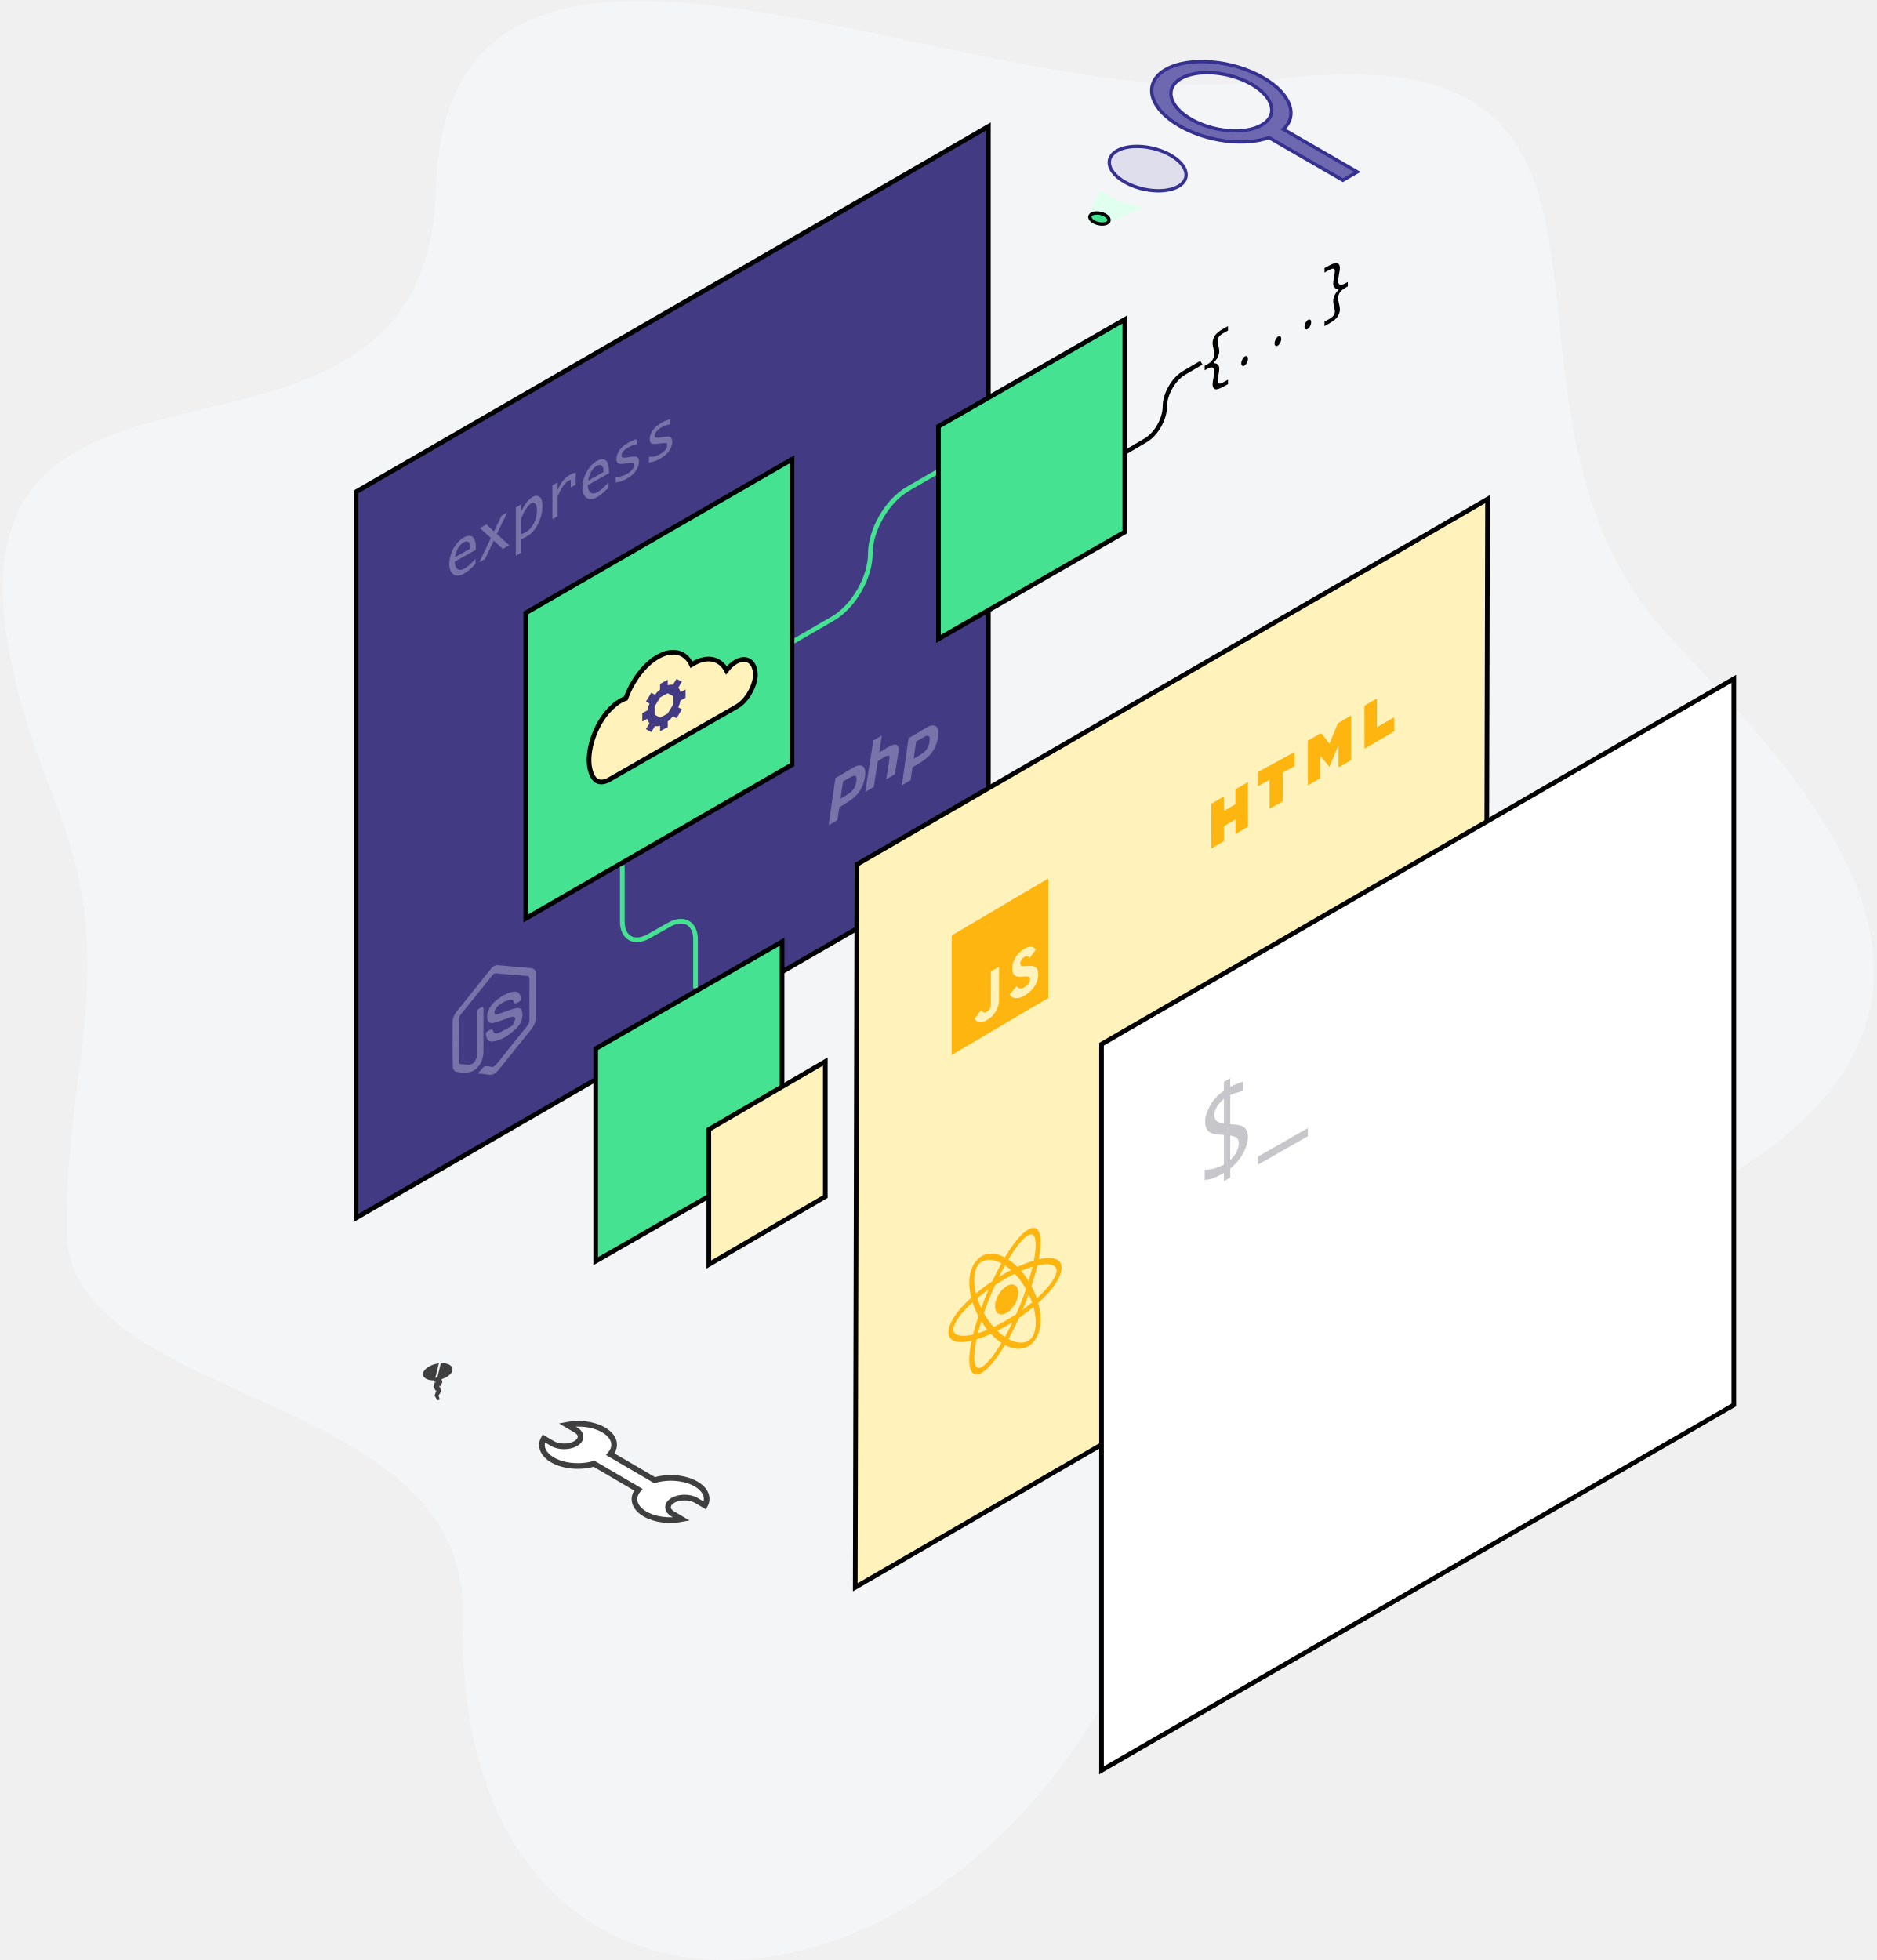
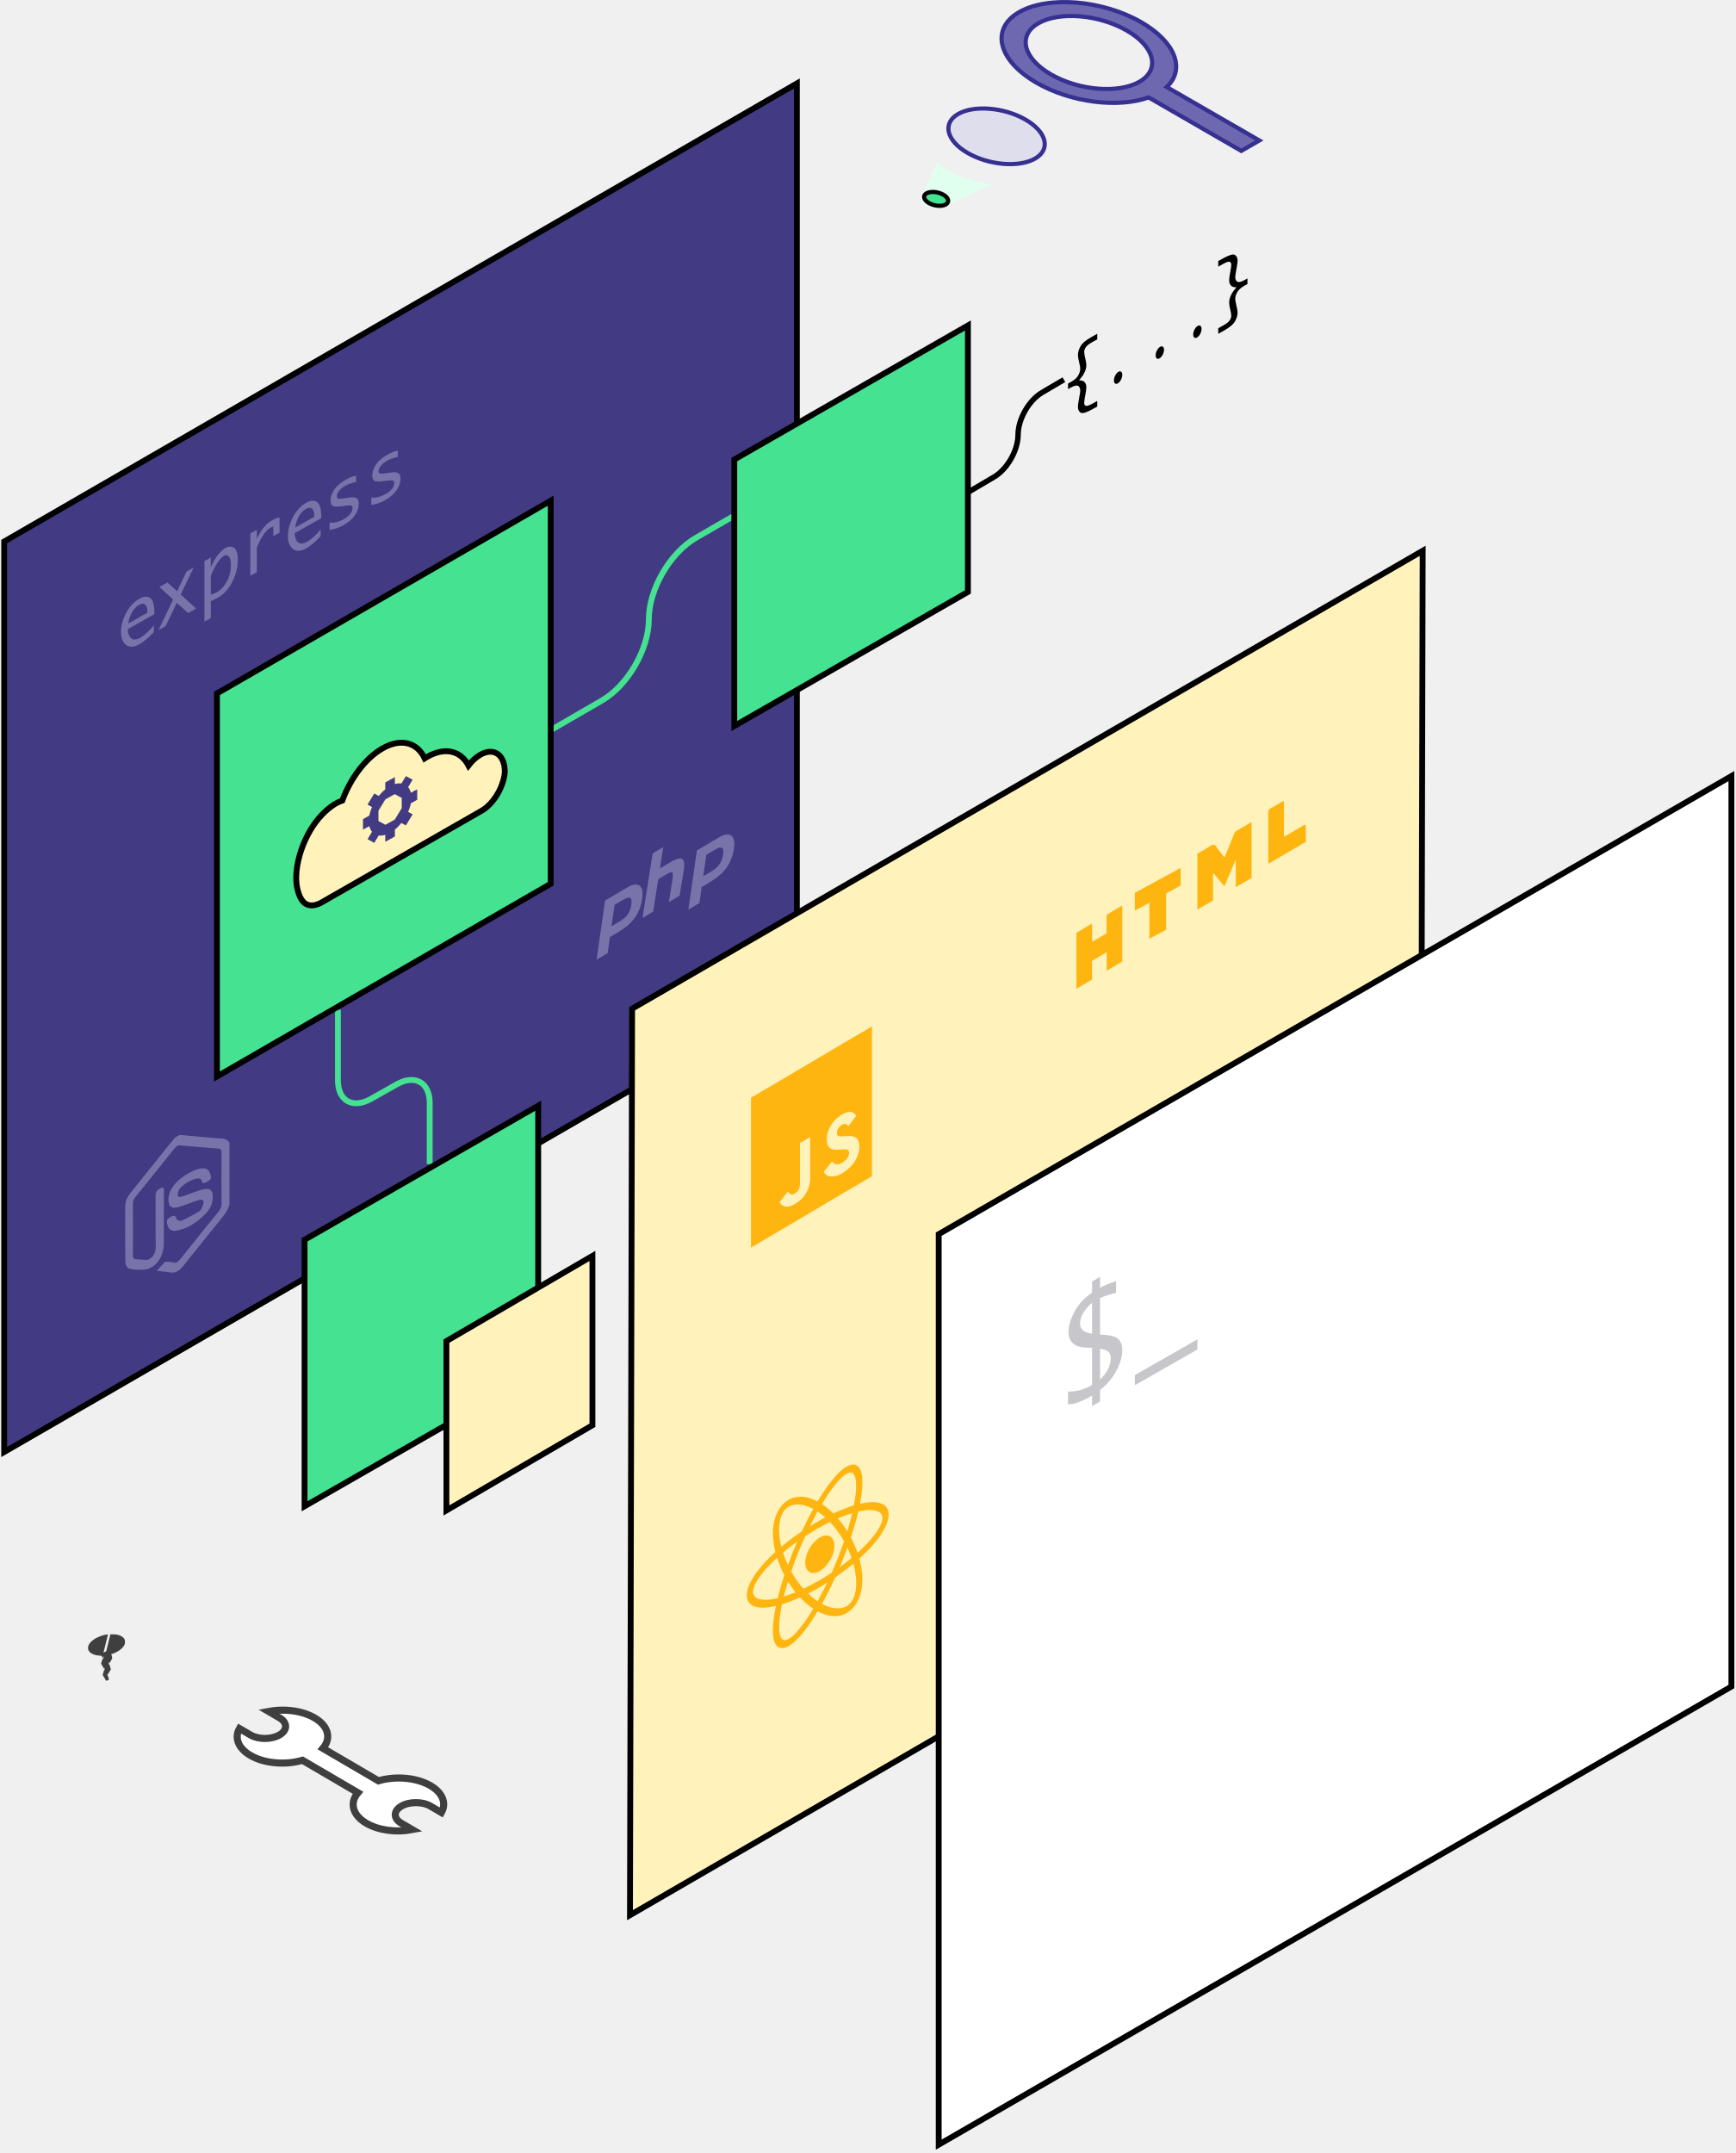
- <svg xmlns="http://www.w3.org/2000/svg" xmlns:xlink="http://www.w3.org/1999/xlink" width="564px" height="589px" viewBox="0 0 564 589" version="1.1">
+ <svg xmlns="http://www.w3.org/2000/svg" xmlns:xlink="http://www.w3.org/1999/xlink" width="416px" height="516px" viewBox="0 0 416 516" version="1.1">
  <defs>
    <polygon id="path-1" points="0 0.142 4.784 0.142 4.784 5.269 0 5.269" />
    <polygon id="path-3" points="0.297 0.472 3.192 0.472 3.192 7.955 0.297 7.955" />
  </defs>
  <g id="Page-1" stroke="none" stroke-width="1" fill="none" fill-rule="evenodd">
-     <g id="Group-10">
+     <g id="Group-10" transform="translate(-106, -18)">
      <g id="Group-7">
        <g id="Group-108">
-           <g id="Group-3" fill="#F4F5F7">
-             <path d="M20,369.353 C20,423.086 140.741,416.501 139.075,485.486 C135.815,620.68 275.364,620.268 336.449,502.817 C404.959,371.087 362.323,412.195 463.683,378.02 C633.324,320.821 543.469,236.863 501.2,190.825 C435.952,119.759 512.618,5.363 378.86,24.428 C294.096,36.511 134.264,-55.663 131,57.001 C127.74,169.665 -50.059,69.134 15.187,237.263 C37.033,290.515 20,315.622 20,369.353 Z" id="Fill-1" />
-           </g>
+           <g id="Group-3" />
          <polygon id="Fill-16" fill="#433A84" points="297 256.21 107 366 107 147.79 297 38" />
          <polygon id="Stroke-18" stroke="#000000" stroke-width="1.4" points="297 256.21 107 366 107 147.79 297 38" />
          <path d="M187,260 L187,276.92 C187,281.847 190.556,283.832 194.942,281.352 L201.06,277.894 C205.446,275.414 209,277.399 209,282.327 L209,297" id="Stroke-20" stroke="#44E291" stroke-width="1.4" />
          <path d="M238,193 L250.273,185.887 C256.485,182.285 261.522,173.564 261.522,166.407 C261.522,159.249 266.558,150.529 272.773,146.927 L283,141" id="Stroke-22" stroke="#44E291" stroke-width="1.4" />
          <polygon id="Fill-24" fill="#44E291" points="238 229.808 158 276 158 184.192 238 138" />
          <polygon id="Stroke-26" stroke="#000000" stroke-width="1.4" points="238 229.808 158 276 158 184.192 238 138" />
          <polygon id="Fill-28" fill="#44E291" points="338 159.866 282 192 282 128.134 338 96" />
          <polygon id="Stroke-30" stroke="#000000" stroke-width="1.4" points="338 159.866 282 192 282 128.134 338 96" />
          <polygon id="Fill-32" fill="#44E291" points="235 346.866 179 379 179 315.134 235 283" />
          <polygon id="Stroke-34" stroke="#000000" stroke-width="1.4" points="235 346.866 179 379 179 315.134 235 283" />
          <polygon id="Fill-36" fill="#FFF2BB" points="248 359.582 213 380 213 339.418 248 319" />
          <polygon id="Stroke-38" stroke="#000000" stroke-width="1.4" points="248 359.582 213 380 213 339.418 248 319" />
          <g id="Group-2" transform="translate(257, 150)">
            <polygon id="Fill-40" fill="#FFF2BB" points="189.491 217.25 0 327 0.507 109.75 190 0" />
            <path d="M40.758,141.931 L40.758,142.137 C40.758,145.237 40.76,148.34 40.756,151.444 C40.756,151.695 40.743,151.958 40.709,152.228 C40.633,152.799 40.414,153.34 39.927,153.745 C39.185,154.36 38.67,154.465 38.251,154.038 C38.138,153.922 38.039,153.785 37.937,153.656 C37.912,153.625 37.89,153.593 37.861,153.553 C37.193,154.408 36.534,155.253 35.875,156.094 C35.885,156.124 35.888,156.142 35.896,156.155 C36.299,156.861 36.886,157.249 37.725,157.192 C38.685,157.124 39.687,156.583 40.696,155.74 C41.538,155.036 42.224,154.135 42.68,153.001 C43.049,152.08 43.199,151.212 43.201,150.397 C43.208,147.143 43.207,143.894 43.207,140.645 C43.207,140.603 43.201,140.565 43.197,140.515 C42.387,140.985 41.586,141.452 40.758,141.931 M46.441,148.858 C46.465,148.899 46.478,148.93 46.495,148.956 C46.885,149.556 47.419,149.925 48.133,149.961 C49.665,150.041 51.267,149.206 52.897,147.584 C53.62,146.867 54.192,145.989 54.571,144.982 C54.906,144.099 54.999,143.296 54.963,142.538 C54.914,141.427 54.524,140.711 53.745,140.439 C53.23,140.256 52.647,140.243 52.045,140.279 C51.543,140.308 51.032,140.367 50.54,140.372 C50.301,140.374 50.072,140.327 49.877,140.232 C49.43,140.013 49.423,138.787 50.333,137.942 C50.867,137.445 51.581,137.141 52.047,137.571 C52.153,137.67 52.246,137.784 52.354,137.898 C52.982,137.066 53.611,136.235 54.24,135.405 C54.234,135.384 54.234,135.369 54.226,135.359 C53.819,134.775 53.282,134.419 52.509,134.503 C51.594,134.602 50.644,135.112 49.69,135.921 C48.792,136.682 48.073,137.653 47.596,138.861 C47.241,139.758 47.137,140.572 47.183,141.337 C47.241,142.323 47.569,143.009 48.23,143.323 C48.749,143.568 49.358,143.585 49.995,143.54 C50.51,143.503 51.03,143.452 51.534,143.446 C51.772,143.443 52,143.492 52.197,143.585 C52.501,143.73 52.577,144.118 52.484,144.63 C52.382,145.194 52.068,145.666 51.663,146.058 C51.04,146.665 50.415,146.992 49.803,147.063 C49.235,147.129 48.843,146.855 48.516,146.469 C48.487,146.438 48.459,146.41 48.429,146.374 C47.76,147.207 47.107,148.026 46.441,148.858 M29,167 L29,131.086 C37.721,126.025 49.281,119.061 58,114 L58,149.914 C49.281,154.975 37.721,161.939 29,167" id="Fill-44" fill="#FFB510" />
            <path d="M139.762,77.382 L139.762,83.807 C138.484,84.553 137.262,85.266 136,86 L136,72.579 C136.99,72.002 137.956,71.514 138.91,70.86 C139.747,70.286 140.225,70.339 140.604,70.979 C141.079,71.785 141.685,72.442 142.235,73.161 C142.309,73.257 142.394,73.343 142.516,73.486 C142.684,73.074 142.821,72.738 142.958,72.404 C143.576,70.87 144.187,69.338 144.817,67.808 C144.901,67.604 145.068,67.312 145.198,67.233 C146.456,66.474 147.712,65.752 149,65 L149,78.408 C147.763,79.131 146.513,79.859 145.211,80.618 L145.211,74.222 C145.169,74.226 145.123,74.231 145.082,74.235 C144.225,76.269 143.369,78.302 142.474,80.422 C141.578,79.344 140.723,78.312 139.869,77.282 C139.833,77.314 139.799,77.347 139.762,77.382" id="Fill-46" fill="#FFB510" />
            <path d="M118,85 L118,98.421 C116.762,99.16 115.538,99.894 114.259,100.658 L114.259,96.201 C113.073,96.911 111.935,97.593 110.758,98.297 L110.758,102.751 C109.493,103.508 108.266,104.241 107,105 L107,91.564 C108.242,90.82 109.467,90.087 110.76,89.313 L110.76,90.761 C110.76,91.624 110.75,92.49 110.769,93.342 C110.773,93.479 110.899,93.653 110.976,93.61 C112.043,92.996 113.112,92.349 114.227,91.681 L114.227,87.257 C115.505,86.492 116.737,85.755 118,85" id="Fill-48" fill="#FFB510" />
            <path d="M132,76 L132,80.225 C130.853,80.851 129.715,81.471 128.505,82.131 L128.505,90.815 C127.138,91.559 125.845,92.266 124.495,93 L124.495,84.343 C123.301,84.992 122.163,85.614 121,86.246 L121,81.994 C124.662,80 128.306,78.012 132,76" id="Fill-50" fill="#FFB510" />
            <path d="M156.753,68.556 C157.623,68.048 158.431,67.575 159.24,67.1 C160.041,66.632 160.838,66.156 161.638,65.712 C161.759,65.644 161.981,65.677 161.982,65.768 C162.006,67.076 161.999,68.402 161.999,69.755 C158.993,71.514 156.033,73.245 153.031,75 C153.024,74.818 153.009,74.649 153.009,74.471 C153.009,70.527 153.017,66.577 153,62.64 C152.998,62.18 153.108,61.983 153.502,61.764 C154.442,61.246 155.385,60.69 156.326,60.115 C156.665,59.907 156.762,59.976 156.76,60.369 C156.746,62.896 156.753,65.414 156.753,67.933 L156.753,68.556 Z" id="Fill-52" fill="#FFB510" />
            <path d="M46.749,231.668 C46.759,231.653 46.766,231.637 46.776,231.624 C46.186,231.165 45.597,230.708 44.986,230.23 C44.372,231.409 43.778,232.544 43.176,233.7 C44.394,233.009 45.572,232.338 46.749,231.668 Z M36.874,250.65 C37.798,250.316 38.726,249.979 39.665,249.641 C39.052,248.772 38.456,247.928 37.861,247.088 C37.756,247.295 36.917,250.304 36.874,250.65 Z M53.147,241.389 C52.8,240.551 52.467,239.744 52.133,238.932 C51.518,240.5 50.918,242.028 50.305,243.59 C51.25,242.859 52.181,242.137 53.147,241.389 Z M36.685,240.103 C37.018,241.151 37.405,242.128 37.852,243.072 C38.532,241.191 39.27,239.342 40.087,237.47 C38.923,238.297 37.802,239.162 36.685,240.103 Z M53.297,230.644 C52.135,230.995 51.006,231.409 49.835,231.909 C50.669,232.848 51.409,233.866 52.081,234.964 C52.097,234.954 52.112,234.945 52.127,234.937 C52.515,233.515 52.902,232.093 53.297,230.644 Z M44.961,251.755 C45.772,250.3 46.523,248.844 47.244,247.329 C45.712,248.304 44.215,249.146 42.69,249.919 C43.412,250.61 44.156,251.215 44.961,251.755 Z M35.395,251.026 C35.406,250.988 35.416,250.963 35.421,250.941 C35.855,249.177 36.384,247.401 36.966,245.618 C36.987,245.556 36.978,245.477 36.957,245.435 C36.324,244.221 35.766,242.93 35.312,241.535 C35.293,241.476 35.274,241.419 35.249,241.348 C34.81,241.767 34.383,242.164 33.961,242.579 C32.989,243.541 32.058,244.57 31.207,245.73 C30.674,246.455 30.185,247.21 29.836,248.042 C29.579,248.652 29.447,249.224 29.51,249.74 C29.566,250.187 29.754,250.493 30.011,250.724 C30.423,251.094 30.946,251.262 31.511,251.347 C32.713,251.528 34.026,251.351 35.395,251.026 Z M54.548,240.15 C54.751,239.965 54.941,239.791 55.133,239.616 C56.317,238.516 57.46,237.334 58.508,235.976 C59.104,235.205 59.654,234.395 60.072,233.498 C60.645,232.27 60.659,231.313 60.107,230.706 C59.796,230.366 59.39,230.181 58.945,230.068 C57.968,229.815 56.873,229.873 55.735,230.064 C55.405,230.119 55.07,230.193 54.734,230.257 C54.717,230.315 54.704,230.355 54.696,230.393 C54.236,232.368 53.655,234.361 53,236.363 C52.975,236.433 52.979,236.522 53.002,236.567 C53.502,237.53 53.96,238.535 54.357,239.604 C54.422,239.78 54.483,239.961 54.548,240.15 Z M53.657,228.795 C53.667,228.759 53.676,228.725 53.684,228.693 C54.035,226.838 54.278,225.031 54.178,223.376 C54.14,222.732 54.042,222.131 53.812,221.64 C53.611,221.211 53.322,220.917 52.842,220.915 C52.367,220.911 51.865,221.196 51.355,221.591 C50.657,222.131 50.021,222.817 49.408,223.557 C48.254,224.946 47.24,226.462 46.285,228.034 C46.197,228.179 46.107,228.325 46.017,228.472 C46.044,228.493 46.055,228.504 46.069,228.512 C46.993,229.124 47.847,229.837 48.649,230.631 C48.706,230.689 48.771,230.691 48.865,230.648 C49.354,230.431 49.845,230.202 50.332,230.007 C51.071,229.711 51.807,229.433 52.541,229.163 C52.915,229.025 53.283,228.916 53.657,228.795 Z M43.924,229.645 C43.895,229.626 43.87,229.609 43.842,229.596 C43.495,229.433 43.152,229.258 42.795,229.112 C41.979,228.784 41.108,228.57 40.14,228.58 C39.537,228.585 38.912,228.678 38.233,229.006 C37.641,229.294 37.11,229.756 36.673,230.482 C36.351,231.018 36.161,231.569 36.029,232.123 C35.728,233.383 35.713,234.51 35.78,235.596 C35.83,236.356 35.927,237.079 36.075,237.768 C36.14,238.08 36.213,238.388 36.284,238.696 C36.736,238.329 37.173,237.967 37.612,237.619 C38.745,236.72 39.887,235.891 41.037,235.115 C41.152,235.035 41.223,234.95 41.29,234.807 C41.931,233.441 42.607,232.087 43.328,230.746 C43.521,230.381 43.723,230.017 43.924,229.645 Z M43.928,253.553 C43.901,253.53 43.882,253.513 43.861,253.5 C43.648,253.349 43.431,253.204 43.221,253.049 C42.364,252.416 41.566,251.696 40.815,250.909 C40.786,250.877 40.721,250.873 40.669,250.894 C40.533,250.943 40.393,251.013 40.253,251.073 C39.013,251.609 37.779,252.082 36.562,252.45 C36.522,252.463 36.481,252.48 36.449,252.491 C36.435,252.516 36.432,252.522 36.432,252.525 C36.37,252.831 36.305,253.139 36.248,253.443 C35.956,255.002 35.755,256.524 35.763,257.956 C35.768,258.821 35.841,259.635 36.119,260.294 C36.294,260.706 36.547,261.008 36.959,261.076 C37.446,261.157 37.986,260.88 38.538,260.462 C39.282,259.901 39.954,259.17 40.604,258.384 C41.563,257.225 42.429,255.974 43.242,254.675 C43.472,254.305 43.696,253.931 43.928,253.553 Z M46.03,252.378 C46.038,252.388 46.044,252.395 46.053,252.401 C47.065,252.956 48.148,253.366 49.396,253.449 C50.115,253.498 50.862,253.445 51.7,253.052 C52.3,252.771 52.85,252.314 53.295,251.57 C53.709,250.877 53.908,250.178 54.04,249.483 C54.268,248.281 54.257,247.205 54.171,246.166 C54.1,245.307 53.966,244.494 53.784,243.718 C53.711,243.399 53.628,243.087 53.55,242.764 C53.498,242.806 53.46,242.836 53.421,242.866 C52.955,243.24 52.494,243.633 52.024,243.984 C51.117,244.661 50.209,245.314 49.3,245.983 C49.249,246.021 49.185,246.098 49.155,246.164 C48.488,247.62 47.788,249.067 47.033,250.499 C46.705,251.122 46.37,251.743 46.03,252.378 Z M44.969,234.314 C44.052,234.886 43.088,235.485 42.124,236.091 C42.076,236.12 42.011,236.195 41.986,236.256 C40.733,238.998 39.634,241.754 38.688,244.523 C38.666,244.579 38.668,244.655 38.688,244.691 C39.477,246.092 40.37,247.369 41.365,248.523 C41.519,248.699 41.664,248.806 41.963,248.591 C42.002,248.561 42.048,248.555 42.088,248.533 C43.142,247.972 44.196,247.445 45.25,246.84 C46.241,246.272 47.232,245.628 48.225,245.016 C48.298,244.97 48.35,244.916 48.396,244.812 C49.465,242.396 50.418,239.973 51.257,237.54 C51.294,237.432 51.298,237.364 51.259,237.294 C50.328,235.653 49.256,234.185 48.049,232.888 C47.972,232.805 47.893,232.793 47.759,232.863 C46.845,233.343 45.931,233.813 44.969,234.314 Z M28,250.104 C28.027,249.902 28.048,249.704 28.082,249.502 C28.249,248.553 28.636,247.615 29.154,246.685 C29.938,245.282 30.894,244.058 31.918,242.902 C32.855,241.841 33.836,240.879 34.852,239.959 C34.839,239.89 34.831,239.818 34.814,239.754 C34.607,238.938 34.454,238.078 34.36,237.173 C34.25,236.095 34.222,234.969 34.377,233.742 C34.5,232.771 34.73,231.783 35.186,230.761 C35.849,229.28 36.779,228.198 37.952,227.497 C38.803,226.985 39.606,226.785 40.38,226.725 C41.421,226.644 42.366,226.802 43.24,227.114 C43.815,227.32 44.355,227.59 44.913,227.832 C44.926,227.839 44.942,227.845 44.959,227.854 C45.168,227.516 45.371,227.178 45.58,226.844 C46.703,225.038 47.903,223.31 49.285,221.772 C49.973,221.007 50.69,220.32 51.453,219.799 C52.541,219.06 53.525,218.771 54.33,219.2 C54.834,219.468 55.154,219.965 55.365,220.594 C55.679,221.527 55.742,222.637 55.704,223.818 C55.656,225.252 55.443,226.749 55.146,228.283 C55.139,228.325 55.135,228.364 55.129,228.404 C55.53,228.326 55.924,228.241 56.314,228.177 C57.494,227.983 58.629,227.928 59.658,228.162 C60.371,228.323 61.004,228.623 61.462,229.216 C61.826,229.696 62.029,230.323 61.997,231.148 C61.962,232.015 61.686,232.926 61.249,233.855 C60.71,235.007 60.009,236.05 59.237,237.041 C57.989,238.637 56.632,240.016 55.227,241.295 C55.146,241.368 55.066,241.444 54.978,241.525 C55.049,241.812 55.121,242.094 55.188,242.377 C55.418,243.338 55.587,244.345 55.662,245.424 C55.74,246.555 55.727,247.736 55.482,249.029 C55.275,250.117 54.924,251.203 54.267,252.272 C53.649,253.281 52.904,254.012 52.062,254.518 C50.995,255.16 50.019,255.332 49.084,255.33 C47.895,255.328 46.843,255.028 45.854,254.592 C45.565,254.461 45.279,254.318 44.982,254.176 C44.951,254.227 44.917,254.28 44.884,254.333 C44.006,255.802 43.073,257.228 42.044,258.575 C41.267,259.591 40.451,260.545 39.558,261.357 C38.881,261.973 38.189,262.481 37.482,262.768 C36.334,263.231 35.513,262.985 34.963,262.168 C34.603,261.633 34.423,260.932 34.331,260.154 C34.189,258.995 34.248,257.725 34.396,256.409 C34.519,255.304 34.712,254.176 34.946,253.035 C34.956,252.988 34.963,252.943 34.971,252.894 C34.595,252.967 34.224,253.049 33.854,253.113 C32.606,253.334 31.412,253.402 30.329,253.153 C29.618,252.99 28.989,252.69 28.539,252.095 C28.257,251.721 28.069,251.252 28.021,250.652 C28.019,250.616 28.008,250.584 28,250.552 L28,250.104 Z" id="Fill-88" fill="#FFB510" />
            <path d="M49,238.483 C49,240.692 47.419,243.418 45.498,244.522 C43.559,245.637 41.998,244.735 42,242.5 C42,240.296 43.586,237.586 45.529,236.466 C47.432,235.368 49,236.279 49,238.483" id="Fill-90" fill="#FFB510" />
            <polygon id="Stroke-42" stroke="#000000" stroke-width="1.4" points="189.491 217.25 0 327 0.507 109.75 190 0" />
          </g>
          <g id="Group-6" transform="translate(331, 204)">
            <polygon id="Fill-54" fill="#FFFFFF" points="190 218.21 0 328 0 109.79 190 0" />
            <polygon id="Stroke-56" stroke="#000000" stroke-width="1.4" points="190 218.21 0 328 0 109.79 190 0" />
            <path d="M38.678,137.244 L38.678,144.623 C39.675,143.62 40.348,142.713 40.702,141.901 C41.052,141.09 41.23,140.31 41.23,139.562 C41.23,138.835 41.056,138.314 40.709,138 C40.361,137.685 39.685,137.433 38.678,137.244 Z M36.759,133.625 L36.759,126.215 C35.836,127.004 35.125,127.83 34.626,128.689 C34.128,129.551 33.881,130.357 33.881,131.119 C33.881,131.834 34.091,132.397 34.517,132.803 C34.943,133.212 35.692,133.485 36.759,133.625 Z M36.759,151 L36.759,148.482 C36.146,148.843 35.508,149.179 34.85,149.493 C34.189,149.806 33.57,150.056 32.994,150.241 C32.416,150.426 31.752,150.541 31,150.586 L31,147.507 C31.606,147.515 32.197,147.477 32.781,147.39 C33.362,147.305 33.976,147.146 34.622,146.916 C35.267,146.686 35.981,146.372 36.759,145.979 L36.759,137.042 L35.289,136.978 C32.503,136.874 31.109,135.588 31.109,133.117 C31.109,131.802 31.573,130.248 32.499,128.459 C33.424,126.668 34.845,125.113 36.759,123.791 L36.759,121.13 L38.678,120 L38.678,122.662 C39.762,122.025 41.041,121.49 42.518,121.062 L42.518,123.835 L42.036,123.957 C40.652,124.326 39.533,124.711 38.678,125.117 L38.678,133.844 L40.22,133.963 C41.667,134.086 42.658,134.458 43.196,135.083 C43.731,135.711 44,136.551 44,137.609 C44,138.561 43.796,139.606 43.389,140.737 C42.981,141.871 42.395,142.981 41.636,144.071 C40.876,145.161 39.888,146.183 38.678,147.143 L38.678,149.87 L36.759,151 Z" id="Fill-58" fill="#C7C6CA" />
            <polygon id="Fill-60" fill="#C7C6CA" points="47 146 47 143.57 62 135 62 137.43" />
          </g>
          <path d="M136.74,167.44 L141.336,164.845 L141.336,164.597 C141.336,163.755 141.15,163.188 140.784,162.898 C140.415,162.609 139.923,162.636 139.306,162.985 C138.685,163.337 138.149,163.893 137.694,164.656 C137.239,165.418 136.922,166.347 136.74,167.44 Z M142.868,169.473 C141.643,170.814 140.482,171.798 139.389,172.414 C138.559,172.884 137.816,173.071 137.162,172.976 C136.507,172.884 135.983,172.518 135.588,171.881 C135.195,171.242 135,170.434 135,169.454 C135,168.509 135.186,167.498 135.561,166.418 C135.933,165.34 136.457,164.368 137.129,163.504 C137.8,162.641 138.547,161.977 139.37,161.514 C140.467,160.895 141.345,160.835 142.011,161.334 C142.671,161.837 143,163.001 143,164.824 L143,165.193 L136.649,168.777 C136.649,169.494 136.784,170.077 137.049,170.517 C137.316,170.96 137.667,171.21 138.102,171.259 C138.537,171.312 139.033,171.181 139.588,170.867 C140.577,170.309 141.674,169.32 142.868,167.901 L142.868,169.473 Z" id="Fill-62" fill="#7874AA" />
          <polygon id="Fill-64" fill="#7874AA" points="145.72 168.015 144 169 147.505 161.683 144.222 158.691 146.135 157.595 148.453 159.708 150.724 154.969 152.414 154 149.315 160.49 153 163.847 151.086 164.941 148.369 162.469" />
          <path d="M156.528,156.042 L156.528,160.525 C157.078,160.37 157.589,160.162 158.053,159.894 C158.978,159.365 159.76,158.505 160.39,157.317 C161.024,156.128 161.34,154.814 161.34,153.381 C161.34,152.338 161.168,151.652 160.821,151.329 C160.478,151 160.085,150.964 159.65,151.214 C159.17,151.487 158.648,152.06 158.074,152.937 C157.502,153.814 156.984,154.85 156.528,156.042 Z M156.528,153.973 C156.998,152.832 157.558,151.854 158.211,151.036 C158.862,150.22 159.459,149.657 160.01,149.342 C160.775,148.904 161.465,148.887 162.077,149.29 C162.692,149.693 163,150.658 163,152.19 C163,153.402 162.796,154.598 162.386,155.781 C161.979,156.965 161.434,158.027 160.758,158.968 C160.078,159.91 159.236,160.666 158.236,161.241 C157.949,161.404 157.512,161.62 156.921,161.889 C156.834,161.927 156.703,161.988 156.528,162.067 L156.528,166.125 L155,167 L155,152.5 L156.528,151.625 L156.528,153.973 Z" id="Fill-66" fill="#7874AA" />
          <path d="M166,156 L166,145.837 L167.556,144.985 L167.556,147.205 C168.038,146.104 168.595,145.173 169.222,144.416 C169.847,143.653 170.546,143.064 171.315,142.643 C171.875,142.335 172.44,142.121 173,142 L173,145.667 L171.509,146.488 L171.509,144.167 C171.244,144.261 171.038,144.349 170.887,144.433 C170.307,144.749 169.739,145.31 169.183,146.112 C168.624,146.917 168.081,147.959 167.556,149.244 L167.556,155.148 L166,156 Z" id="Fill-68" fill="#7874AA" />
          <path d="M176.74,144.44 L181.336,141.845 L181.336,141.597 C181.336,140.755 181.15,140.188 180.784,139.898 C180.415,139.609 179.923,139.636 179.306,139.985 C178.685,140.337 178.149,140.893 177.692,141.656 C177.239,142.418 176.922,143.347 176.74,144.44 Z M182.868,146.473 C181.643,147.814 180.482,148.798 179.389,149.414 C178.557,149.884 177.816,150.071 177.162,149.976 C176.507,149.884 175.981,149.518 175.588,148.881 C175.195,148.242 175,147.434 175,146.454 C175,145.509 175.184,144.498 175.561,143.418 C175.933,142.34 176.457,141.368 177.129,140.504 C177.798,139.641 178.547,138.977 179.37,138.514 C180.467,137.895 181.345,137.835 182.011,138.334 C182.671,138.837 183,140.001 183,141.824 L183,142.193 L176.649,145.777 C176.649,146.494 176.78,147.075 177.049,147.517 C177.316,147.96 177.667,148.21 178.102,148.259 C178.537,148.312 179.033,148.181 179.588,147.867 C180.573,147.309 181.672,146.32 182.868,144.901 L182.868,146.473 Z" id="Fill-70" fill="#7874AA" />
          <path d="M185,145 L185,143.235 C185.575,143.335 186.184,143.284 186.826,143.086 C187.468,142.887 188.014,142.656 188.46,142.394 C189.185,141.971 189.708,141.528 190.026,141.07 C190.346,140.612 190.501,140.182 190.501,139.775 C190.501,139.506 190.429,139.319 190.281,139.215 C190.131,139.113 189.76,139.091 189.171,139.157 L188.675,139.213 L187.681,139.336 C186.614,139.479 185.942,139.424 185.662,139.175 C185.38,138.935 185.237,138.521 185.237,137.935 C185.237,137.111 185.512,136.272 186.061,135.421 C186.609,134.567 187.498,133.784 188.728,133.064 C189.648,132.526 190.521,132.172 191.344,132 L191.344,133.514 C190.396,133.672 189.505,133.998 188.674,134.485 C188.064,134.842 187.589,135.241 187.247,135.69 C186.905,136.139 186.736,136.547 186.736,136.915 C186.736,137.274 186.882,137.475 187.182,137.514 C187.475,137.558 187.952,137.527 188.616,137.42 L189.59,137.263 C190.478,137.12 191.101,137.164 191.463,137.395 C191.819,137.627 192,138.076 192,138.741 C192,139.605 191.713,140.486 191.139,141.378 C190.566,142.271 189.65,143.088 188.392,143.824 C187.292,144.467 186.162,144.859 185,145" id="Fill-72" fill="#7874AA" />
          <path d="M195,139 L195,137.237 C195.575,137.335 196.182,137.284 196.828,137.086 C197.468,136.889 198.014,136.656 198.462,136.396 C199.183,135.971 199.708,135.53 200.026,135.07 C200.346,134.612 200.503,134.184 200.503,133.775 C200.503,133.506 200.431,133.319 200.281,133.217 C200.132,133.113 199.762,133.092 199.169,133.158 L198.675,133.213 L197.681,133.338 C196.614,133.481 195.942,133.424 195.662,133.177 C195.38,132.935 195.239,132.521 195.239,131.937 C195.239,131.111 195.513,130.272 196.061,129.421 C196.607,128.569 197.497,127.784 198.728,127.064 C199.648,126.526 200.521,126.172 201.342,126 L201.342,127.516 C200.396,127.674 199.507,127.998 198.672,128.487 C198.064,128.842 197.591,129.241 197.249,129.69 C196.907,130.139 196.736,130.547 196.736,130.917 C196.736,131.276 196.882,131.475 197.18,131.516 C197.475,131.56 197.954,131.527 198.616,131.42 L199.59,131.265 C200.48,131.12 201.101,131.164 201.461,131.397 C201.819,131.629 202,132.076 202,132.741 C202,133.605 201.714,134.486 201.139,135.38 C200.568,136.271 199.652,137.09 198.392,137.824 C197.294,138.467 196.162,138.859 195,139" id="Fill-74" fill="#7874AA" />
          <g id="Group-12" transform="translate(338, 79)">
            <path d="M26.634,30.138 C27.121,30.15 27.476,30.231 27.704,30.375 C27.929,30.523 28.099,30.704 28.213,30.93 C28.324,31.153 28.381,31.449 28.381,31.816 C28.381,32.146 28.326,32.604 28.225,33.193 L28.028,34.285 C27.923,34.88 27.872,35.306 27.872,35.565 C27.872,35.918 27.994,36.147 28.243,36.255 C28.492,36.361 29.006,36.2 29.783,35.77 L31,35.096 L31,36.436 L29.769,37.118 C28.332,37.912 27.411,38.169 26.996,37.893 C26.583,37.612 26.375,37.154 26.375,36.514 C26.375,36.173 26.417,35.787 26.494,35.351 L26.634,34.583 L26.767,33.755 L26.864,33.244 C26.901,33.011 26.919,32.793 26.919,32.592 C26.919,32.057 26.755,31.687 26.429,31.488 C26.101,31.288 25.524,31.418 24.7,31.875 L24,32.261 L24,30.92 L24.7,30.534 C25.516,30.083 26.089,29.58 26.421,29.019 C26.753,28.462 26.919,27.902 26.919,27.343 C26.919,27.137 26.901,26.946 26.864,26.77 L26.767,26.372 L26.634,25.694 L26.494,25.08 C26.417,24.726 26.375,24.378 26.375,24.039 C26.375,23.405 26.583,22.719 26.996,21.979 C27.411,21.24 28.332,20.475 29.769,19.682 L31,19 L31,20.339 L29.783,21.013 C29.01,21.439 28.498,21.846 28.249,22.231 C27.996,22.617 27.872,22.988 27.872,23.346 C27.872,23.6 27.923,23.969 28.028,24.448 L28.225,25.325 C28.326,25.798 28.381,26.196 28.381,26.525 C28.381,26.896 28.324,27.252 28.213,27.601 C28.099,27.947 27.929,28.32 27.704,28.716 C27.476,29.112 27.121,29.585 26.634,30.138" id="Fill-76" fill="#000000" />
            <path d="M36.001,30.838 C35.724,31.023 35.49,31.05 35.293,30.917 C35.097,30.789 35,30.539 35,30.172 C35,29.8 35.099,29.416 35.297,29.024 C35.496,28.63 35.731,28.342 36.001,28.16 C36.271,27.979 36.504,27.952 36.703,28.078 C36.903,28.204 37,28.454 37,28.826 C37,29.193 36.903,29.573 36.708,29.967 C36.51,30.363 36.276,30.652 36.001,30.838" id="Fill-78" fill="#000000" />
            <path d="M46,24.838 C45.725,25.023 45.491,25.05 45.295,24.917 C45.097,24.789 45,24.539 45,24.172 C45,23.8 45.099,23.416 45.298,23.024 C45.495,22.63 45.73,22.342 46,22.16 C46.272,21.979 46.505,21.952 46.702,22.078 C46.901,22.204 47,22.454 47,22.826 C47,23.193 46.903,23.573 46.707,23.967 C46.509,24.363 46.275,24.652 46,24.838" id="Fill-80" fill="#000000" />
            <path d="M55.001,19.838 C54.724,20.023 54.49,20.05 54.293,19.917 C54.097,19.789 54,19.539 54,19.172 C54,18.8 54.097,18.416 54.297,18.024 C54.496,17.63 54.731,17.342 55.001,17.16 C55.271,16.979 55.504,16.952 55.703,17.078 C55.901,17.204 56,17.454 56,17.826 C56,18.193 55.903,18.573 55.707,18.967 C55.51,19.363 55.276,19.652 55.001,19.838" id="Fill-82" fill="#000000" />
            <path d="M64.365,7.869 C63.878,7.856 63.521,7.776 63.294,7.632 C63.065,7.487 62.897,7.303 62.787,7.079 C62.679,6.854 62.621,6.559 62.621,6.19 C62.621,5.86 62.673,5.404 62.771,4.819 L62.966,3.726 C63.073,3.13 63.124,2.702 63.124,2.441 C63.124,2.087 63.002,1.858 62.753,1.75 C62.505,1.642 61.992,1.801 61.217,2.231 L60,2.905 L60,1.566 L61.233,0.882 C62.667,0.089 63.59,-0.17 64.008,0.108 C64.422,0.388 64.633,0.845 64.633,1.479 C64.633,1.825 64.59,2.217 64.505,2.657 L64.365,3.425 L64.233,4.251 L64.136,4.754 C64.099,4.993 64.081,5.214 64.081,5.415 C64.081,5.945 64.245,6.311 64.57,6.508 C64.899,6.708 65.475,6.578 66.302,6.12 L67,5.733 L67,7.074 L66.302,7.46 C65.485,7.913 64.911,8.42 64.58,8.98 C64.247,9.543 64.081,10.103 64.081,10.664 C64.081,10.864 64.099,11.052 64.136,11.228 L64.233,11.633 L64.365,12.313 L64.505,12.926 C64.59,13.276 64.633,13.621 64.633,13.962 C64.633,14.602 64.422,15.287 64.008,16.024 C63.59,16.758 62.667,17.523 61.233,18.316 L60,19 L60,17.66 L61.217,16.985 C61.992,16.556 62.505,16.151 62.753,15.768 C63.002,15.386 63.124,15.014 63.124,14.659 C63.124,14.405 63.073,14.039 62.966,13.562 L62.771,12.684 C62.673,12.209 62.621,11.809 62.621,11.48 C62.621,11.11 62.679,10.753 62.787,10.408 C62.897,10.06 63.065,9.688 63.294,9.291 C63.521,8.895 63.878,8.42 64.365,7.869" id="Fill-84" fill="#000000" />
            <path d="M0,57 L6.273,53.307 C9.449,51.436 12.023,46.907 12.023,43.191 C12.023,39.477 14.597,34.948 17.773,33.077 L23,30" id="Stroke-86" stroke="#000000" stroke-width="1.299" />
          </g>
          <path d="M161,306.762 C160.64,307.894 160.03,308.85 159.26,309.797 C156.151,313.616 153.065,317.467 149.987,321.326 C149.005,322.553 148.088,323.121 147.114,322.978 C145.992,322.813 144.838,322.721 143.58,322.586 C144.27,321.808 144.808,321.162 145.376,320.583 C145.54,320.417 145.807,320.385 145.988,320.394 C146.51,320.421 147.048,320.433 147.515,320.575 C148.163,320.776 148.694,320.444 149.413,319.533 C152.352,315.804 155.329,312.124 158.312,308.454 C158.869,307.768 159.113,307.236 159.105,306.472 C159.067,302.425 159.073,298.35 159.102,294.263 C159.107,293.579 158.905,293.329 158.398,293.289 C155.291,293.055 152.2,292.784 149.116,292.491 C148.675,292.449 148.346,292.594 147.882,293.175 C144.777,297.062 141.659,300.931 138.527,304.782 C138.045,305.374 137.858,305.836 137.862,306.472 C137.885,310.594 137.883,314.731 137.864,318.878 C137.86,319.464 137.988,319.775 138.465,319.783 C139.271,319.798 140.037,319.914 140.83,319.964 C142.208,320.051 143.375,318.546 143.336,316.821 C143.249,312.772 143.331,308.62 143.291,304.54 C143.281,303.616 143.617,303.305 144.303,302.899 C145.027,302.468 145.302,302.529 145.292,303.421 C145.256,307.61 145.29,311.758 145.271,315.935 C145.258,319.323 143.237,322.06 140.527,322.287 C139.282,322.391 138.062,322.336 136.982,322.037 C136.475,321.896 136.069,321.155 136.055,320.421 C135.97,316.012 136.006,311.53 136.019,307.061 C136.023,305.919 136.526,304.835 137.393,303.76 C140.899,299.417 144.389,295.048 147.884,290.688 C148.283,290.457 148.679,290.229 149.078,290 C152.446,290.301 155.804,290.623 159.187,290.888 C159.971,290.951 160.628,291.166 161,291.911 L161,306.762 Z" id="Fill-92" fill="#7874AA" />
          <path d="M149.69,312.588 C149.155,312.753 148.649,312.892 148.157,312.972 C147.179,313.129 146.444,312.623 146.17,311.695 C145.876,310.705 145.915,310.24 146.679,309.803 C147.456,309.358 148.05,309.038 148.266,310.027 C148.362,310.468 149.07,310.729 149.559,310.529 C150.881,309.992 152.232,309.18 153.573,308.432 C153.814,308.299 154.152,307.973 154.271,307.708 C154.527,307.147 154.83,306.471 154.808,306.025 C154.792,305.695 154.342,305.437 154.004,305.521 C153.018,305.76 151.987,306.199 150.978,306.541 C150.115,306.836 149.238,307.177 148.396,307.369 C147.26,307.628 146.523,307.212 146.399,305.954 C146.275,304.691 146.674,303.376 147.713,302.03 C149.459,299.77 153.423,297.646 155.136,298.05 C156.003,298.255 156.404,298.992 156.546,300.028 C156.607,300.489 156.418,300.776 155.963,301.035 C155.209,301.467 154.48,301.932 154.33,300.894 C154.296,300.667 154.059,300.55 153.866,300.472 C152.961,300.107 149.876,301.67 148.995,303.009 C148.72,303.428 148.542,304.087 148.578,304.473 C148.599,304.748 149.014,304.932 149.318,304.845 C150.431,304.526 151.568,304.069 152.694,303.682 C153.388,303.445 154.089,303.187 154.762,303.032 C155.942,302.761 156.831,302.983 156.971,304.35 C157.117,305.786 156.73,307.365 155.436,308.727 C154.913,309.279 154.354,309.777 153.793,310.247 C152.457,311.37 151.047,312.171 149.69,312.588" id="Fill-94" fill="#7874AA" />
          <path d="M274.552,228.007 C275.176,227.638 275.782,227.289 276.386,226.918 C276.733,226.705 277.08,226.476 277.424,226.219 C278.104,225.707 278.663,225.021 279.003,224.084 C279.265,223.364 279.375,222.683 279.373,222.047 C279.371,221.319 279.066,221.022 278.477,221.151 C278.245,221.203 277.996,221.287 277.753,221.422 C276.969,221.86 276.185,222.33 275.399,222.787 C275.373,222.803 275.349,222.825 275.31,222.852 C275.059,224.562 274.808,226.27 274.552,228.007 M273.032,221.833 C273.092,221.799 273.138,221.77 273.187,221.742 C274.955,220.696 276.724,219.643 278.492,218.605 C279.213,218.181 279.906,217.945 280.53,218.011 C281.582,218.127 282.035,218.99 281.998,220.414 C281.963,221.624 281.663,222.913 281.106,224.24 C280.551,225.566 279.737,226.619 278.778,227.495 C277.859,228.339 276.913,228.963 275.966,229.535 C275.375,229.891 274.788,230.234 274.18,230.593 C274.004,231.873 273.827,233.147 273.653,234.431 C272.77,234.951 271.899,235.467 271,236 C271.676,231.275 272.352,226.56 273.032,221.833" id="Fill-96" fill="#7874AA" />
          <path d="M252.556,240.008 C252.632,239.963 252.682,239.932 252.735,239.902 C253.251,239.597 253.766,239.302 254.283,238.982 C254.671,238.742 255.064,238.494 255.448,238.203 C256.146,237.676 256.711,236.963 257.038,236 C257.285,235.273 257.397,234.583 257.378,233.951 C257.361,233.372 257.116,233.069 256.644,233.132 C256.376,233.168 256.079,233.252 255.791,233.408 C254.995,233.841 254.201,234.322 253.406,234.787 C253.374,234.804 253.346,234.835 253.313,234.859 C253.06,236.567 252.813,238.27 252.556,240.008 M251.034,233.833 C251.095,233.797 251.145,233.766 251.199,233.736 C252.963,232.692 254.729,231.641 256.493,230.607 C257.32,230.124 258.101,229.884 258.785,230.055 C259.551,230.247 259.958,230.906 259.995,231.971 C260.047,233.515 259.666,235.175 258.793,236.91 C258.203,238.081 257.398,238.969 256.527,239.726 C255.686,240.454 254.831,241.017 253.971,241.533 C253.424,241.863 252.876,242.187 252.327,242.505 C252.218,242.567 252.177,242.621 252.156,242.771 C252.004,243.921 251.842,245.075 251.684,246.229 C251.675,246.294 251.662,246.361 251.649,246.435 C250.766,246.955 249.889,247.474 249,248 C249.678,243.274 250.355,238.561 251.034,233.833" id="Fill-98" fill="#7874AA" />
          <path d="M260,238 C260.811,232.849 261.622,227.7 262.437,222.54 C263.28,222.031 264.12,221.522 264.987,221 C264.718,222.712 264.451,224.418 264.179,226.149 C264.251,226.105 264.307,226.072 264.361,226.039 C265.14,225.57 265.915,225.093 266.691,224.635 C267.387,224.222 268.079,223.864 268.74,223.758 C269.542,223.632 269.975,224.139 269.998,225.151 C270.018,225.943 269.849,226.809 269.712,227.663 C269.452,229.267 269.186,230.873 268.923,232.478 C268.906,232.582 268.895,232.649 268.796,232.708 C267.989,233.192 267.18,233.681 266.374,234.167 C266.358,234.177 266.345,234.18 266.309,234.192 C266.367,233.83 266.425,233.468 266.484,233.108 C266.738,231.53 267.003,229.948 267.245,228.377 C267.295,228.04 267.281,227.721 267.263,227.418 C267.247,227.137 267.095,227.031 266.87,227.052 C266.511,227.084 266.133,227.306 265.754,227.531 C265.158,227.885 264.559,228.259 263.963,228.607 C263.819,228.69 263.77,228.777 263.743,228.95 C263.52,230.385 263.291,231.824 263.064,233.26 C262.901,234.278 262.737,235.3 262.577,236.32 C262.561,236.414 262.55,236.48 262.456,236.537 C261.656,237.018 260.854,237.502 260.05,237.985 C260.038,237.994 260.023,237.994 260,238" id="Fill-100" fill="#7874AA" />
          <path d="M218.287,201.471 C216.43,197.925 212.676,196.937 208.334,199.423 C208.155,199.527 207.972,199.631 207.791,199.748 C206,195.949 202.137,194.818 197.671,197.377 C193.574,199.723 189.991,204.576 188.049,209.875 C186.629,210.349 185.127,211.29 183.315,213.116 C178.866,217.597 176.12,225.791 177.257,230.954 C177.615,232.575 178.117,233.519 178.708,234.154 C179.743,235.268 181.386,235.251 183.08,234.282 L221.443,212.306 C224.032,210.821 226.362,207.264 226.928,203.717 C226.973,203.422 227,203.178 227,203.005 C227,198.871 224.377,197.032 221.135,198.888 C220.099,199.48 219.128,200.377 218.287,201.471 Z" id="Fill-102" fill="#FFF2BB" />
          <path d="M221.135,198.888 C220.099,199.48 219.128,200.377 218.287,201.471 C216.43,197.925 212.676,196.937 208.334,199.423 C208.155,199.527 207.972,199.631 207.791,199.748 C206,195.949 202.137,194.818 197.671,197.377 C193.574,199.723 189.991,204.576 188.049,209.875 C186.629,210.349 185.127,211.29 183.315,213.116 C178.866,217.597 176.12,225.791 177.257,230.954 C177.615,232.575 178.117,233.519 178.708,234.154 C179.743,235.268 181.386,235.251 183.08,234.282 L221.443,212.306 C224.032,210.821 226.362,207.264 226.928,203.717 C226.973,203.422 227,203.178 227,203.005 C227,198.871 224.377,197.032 221.135,198.888 Z" id="Stroke-104" stroke="#000000" stroke-width="1.4" />
          <path d="M202.288,211.695 L200.622,214.432 L198.374,215.671 L196.71,214.765 L196.71,212.305 L198.374,209.568 L200.622,208.329 L202.288,209.235 L202.288,211.695 Z M206,209.68 L206,207.162 L204.476,208 C204.346,207.45 204.124,207.005 203.826,206.651 L204.903,204.877 L203.289,204 L202.209,205.772 C201.737,205.706 201.217,205.749 200.65,205.92 L200.65,204.253 L198.346,205.521 L198.346,207.186 C197.781,207.641 197.259,208.172 196.787,208.758 L195.709,208.172 L194.093,210.829 L195.172,211.416 C194.876,212.097 194.65,212.788 194.521,213.48 L193,214.318 L193,216.84 L194.521,216 C194.65,216.548 194.876,216.995 195.172,217.349 L194.093,219.121 L195.709,220 L196.787,218.228 C197.259,218.292 197.781,218.249 198.346,218.08 L198.346,219.747 L200.65,218.479 L200.65,216.812 C201.217,216.359 201.737,215.828 202.209,215.242 L203.289,215.828 L204.903,213.171 L203.826,212.586 C204.124,211.903 204.346,211.21 204.476,210.52 L206,209.68 Z" id="Fill-106" fill="#433A84" />
        </g>
        <g id="Group-4" transform="translate(168, 430.5) scale(-1, 1) translate(-168, -430.5) translate(123, 403)">
          <g id="Group-9" transform="translate(77, 6)">
            <path d="M5.372,5.812 L4.118,0.694 C6.435,0.966 8.524,2.236 8.857,3.596 C9.19,4.955 7.648,5.921 5.372,5.812" id="Fill-1" fill="#3F3F3F" />
            <g id="Group-5" transform="translate(0, 0.494489)">
              <mask id="mask-2" fill="white">
                <use xlink:href="#path-1" />
              </mask>
              <g id="Clip-4" />
              <path d="M3.53,0.15 L4.784,5.269 C2.467,4.995 0.378,3.727 0.045,2.366 C-0.288,1.007 1.254,0.04 3.53,0.15" id="Fill-3" fill="#3F3F3F" mask="url(#mask-2)" />
            </g>
            <g id="Group-8" transform="translate(2.75, 3.90358)">
              <mask id="mask-4" fill="white">
                <use xlink:href="#path-3" />
              </mask>
              <g id="Clip-7" />
              <polygon id="Fill-6" fill="#3F3F3F" mask="url(#mask-4)" points="3.192 1.494 2.432 2.785 2.432 1.905 2.875 3.336 3.023 3.821 2.875 4.075 2.115 5.365 2.115 4.772 2.556 6.209 2.647 6.505 2.556 6.66 1.797 7.955 1.111 7.648 1.552 6.209 1.552 6.659 0.792 5.365 0.673 5.161 0.792 4.772 1.233 3.338 1.233 4.075 0.475 2.786 0.297 2.483 0.475 1.905 0.916 0.472" />
            </g>
          </g>
          <g id="Group-5" transform="translate(25.5, 39.5) scale(-1, 1) translate(-25.5, -39.5) translate(0, 24)">
            <path d="M39.534,17.121 C42.308,17.116 45.088,17.734 47.192,18.967 C49.305,20.204 50.356,21.822 50.347,23.447 C50.342,24.108 50.159,24.767 49.807,25.406 L47.165,23.86 C46.208,23.3 44.946,23.021 43.683,23.028 C42.422,23.026 41.159,23.309 40.195,23.874 C38.264,25.002 38.254,26.829 40.173,27.952 L42.813,29.497 C39.059,30.213 34.78,29.707 31.805,27.967 C29.701,26.734 28.642,25.11 28.652,23.486 C28.657,22.517 29.045,21.549 29.801,20.66 L16.499,12.877 C12.436,14.069 7.376,13.678 4.005,11.706 C1.899,10.475 0.842,8.849 0.85,7.227 C0.854,6.565 1.032,5.901 1.391,5.267 L4.031,6.813 C5.95,7.934 9.073,7.929 11.004,6.8 C12.934,5.671 12.942,3.844 11.025,2.723 L8.385,1.176 C9.473,0.972 10.601,0.865 11.732,0.861 C14.506,0.856 17.286,1.474 19.39,2.708 C21.505,3.942 22.556,5.563 22.547,7.185 C22.542,8.157 22.153,9.123 21.395,10.015 L34.697,17.796 C36.22,17.352 37.873,17.124 39.534,17.121" id="Fill-1" fill="#FFFFFF" />
            <path d="M39.534,17.121 C42.308,17.116 45.088,17.734 47.192,18.967 C49.305,20.204 50.356,21.822 50.347,23.447 C50.342,24.108 50.159,24.767 49.807,25.406 L47.165,23.86 C46.208,23.3 44.946,23.021 43.683,23.028 C42.422,23.026 41.159,23.309 40.195,23.874 C38.264,25.002 38.254,26.829 40.173,27.952 L42.813,29.497 C39.059,30.213 34.78,29.707 31.805,27.967 C29.701,26.734 28.642,25.11 28.652,23.486 C28.657,22.517 29.045,21.549 29.801,20.66 L16.499,12.877 C12.436,14.069 7.376,13.678 4.005,11.706 C1.899,10.475 0.842,8.849 0.85,7.227 C0.854,6.565 1.032,5.901 1.391,5.267 L4.031,6.813 C5.95,7.934 9.073,7.929 11.004,6.8 C12.934,5.671 12.942,3.844 11.025,2.723 L8.385,1.176 C9.473,0.972 10.601,0.865 11.732,0.861 C14.506,0.856 17.286,1.474 19.39,2.708 C21.505,3.942 22.556,5.563 22.547,7.185 C22.542,8.157 22.153,9.123 21.395,10.015 L34.697,17.796 C36.22,17.352 37.873,17.124 39.534,17.121 Z" id="Stroke-3" stroke="#3F3F3F" stroke-width="1.7" />
          </g>
        </g>
      </g>
      <g id="Group-15" transform="translate(325, 18)">
        <g id="Group-13">
          <path d="M18.629,45.192 L8.249,48.592 L6.883,49.035 C5.973,49.33 4.998,49.413 4.066,49.202 C3.388,49.047 2.722,48.799 2.139,48.463 C2.133,48.459 2.128,48.456 2.122,48.452 C1.33,47.985 1.11,46.934 1.582,46.145 L2.369,44.833 L6.169,38.493 C9.629,42.132 14.629,44.132 18.629,45.192" id="Fill-1" fill="#E1FFEF" transform="translate(9.981979, 43.90594) rotate(-7) translate(-9.981979, -43.90594) " />
          <path d="M54.128,19.584 C49.106,22.483 39.607,21.7 32.91,17.834 C26.214,13.968 24.857,8.483 29.879,5.584 C34.901,2.685 44.401,3.468 51.097,7.334 C57.793,11.2 59.15,16.685 54.128,19.584 Z M60.647,20.848 C65.177,16.648 62.822,10.104 54.561,5.334 C45.314,-0.005 32.195,-1.087 25.26,2.917 C18.325,6.921 20.199,14.495 29.446,19.834 C37.707,24.604 49.045,25.963 56.316,23.348 L78.522,36.167 L82.852,33.667 L60.647,20.848 Z" id="Fill-3" fill="#6D68AF" />
          <path d="M54.128,19.584 C49.106,22.483 39.607,21.7 32.91,17.834 C26.214,13.968 24.857,8.483 29.879,5.584 C34.901,2.685 44.401,3.468 51.097,7.334 C57.793,11.2 59.15,16.685 54.128,19.584 Z M60.647,20.848 C65.177,16.648 62.822,10.104 54.561,5.334 C45.314,-0.005 32.195,-1.087 25.26,2.917 C18.325,6.921 20.199,14.495 29.446,19.834 C37.707,24.604 49.045,25.963 56.316,23.348 L78.522,36.167 L82.852,33.667 L60.647,20.848 Z" id="Stroke-5" stroke="#363091" />
          <path d="M26.799,28.667 C31.901,31.613 32.935,35.792 29.108,38.001 C25.282,40.21 18.044,39.613 12.943,36.667 C7.841,33.722 6.807,29.543 10.633,27.334 C14.459,25.125 21.697,25.722 26.799,28.667" id="Fill-7" fill="#DFDEED" />
          <path d="M26.799,28.667 C31.901,31.613 32.935,35.792 29.108,38.001 C25.282,40.21 18.044,39.613 12.943,36.667 C7.841,33.722 6.807,29.543 10.633,27.334 C14.459,25.125 21.697,25.722 26.799,28.667 Z" id="Stroke-9" stroke="#363091" />
          <path d="M7.119,46.667 C8.394,47.403 8.653,48.448 7.697,49.001 C6.74,49.553 4.931,49.403 3.655,48.667 C2.38,47.931 2.121,46.887 3.077,46.334 C4.034,45.781 5.844,45.931 7.119,46.667" id="Fill-11" fill="#44E291" />
          <path d="M7.119,46.667 C8.394,47.403 8.653,48.448 7.697,49.001 C6.74,49.553 4.931,49.403 3.655,48.667 C2.38,47.931 2.121,46.887 3.077,46.334 C4.034,45.781 5.844,45.931 7.119,46.667 Z" id="Stroke-13" stroke="#000000" />
        </g>
      </g>
    </g>
  </g>
</svg>
